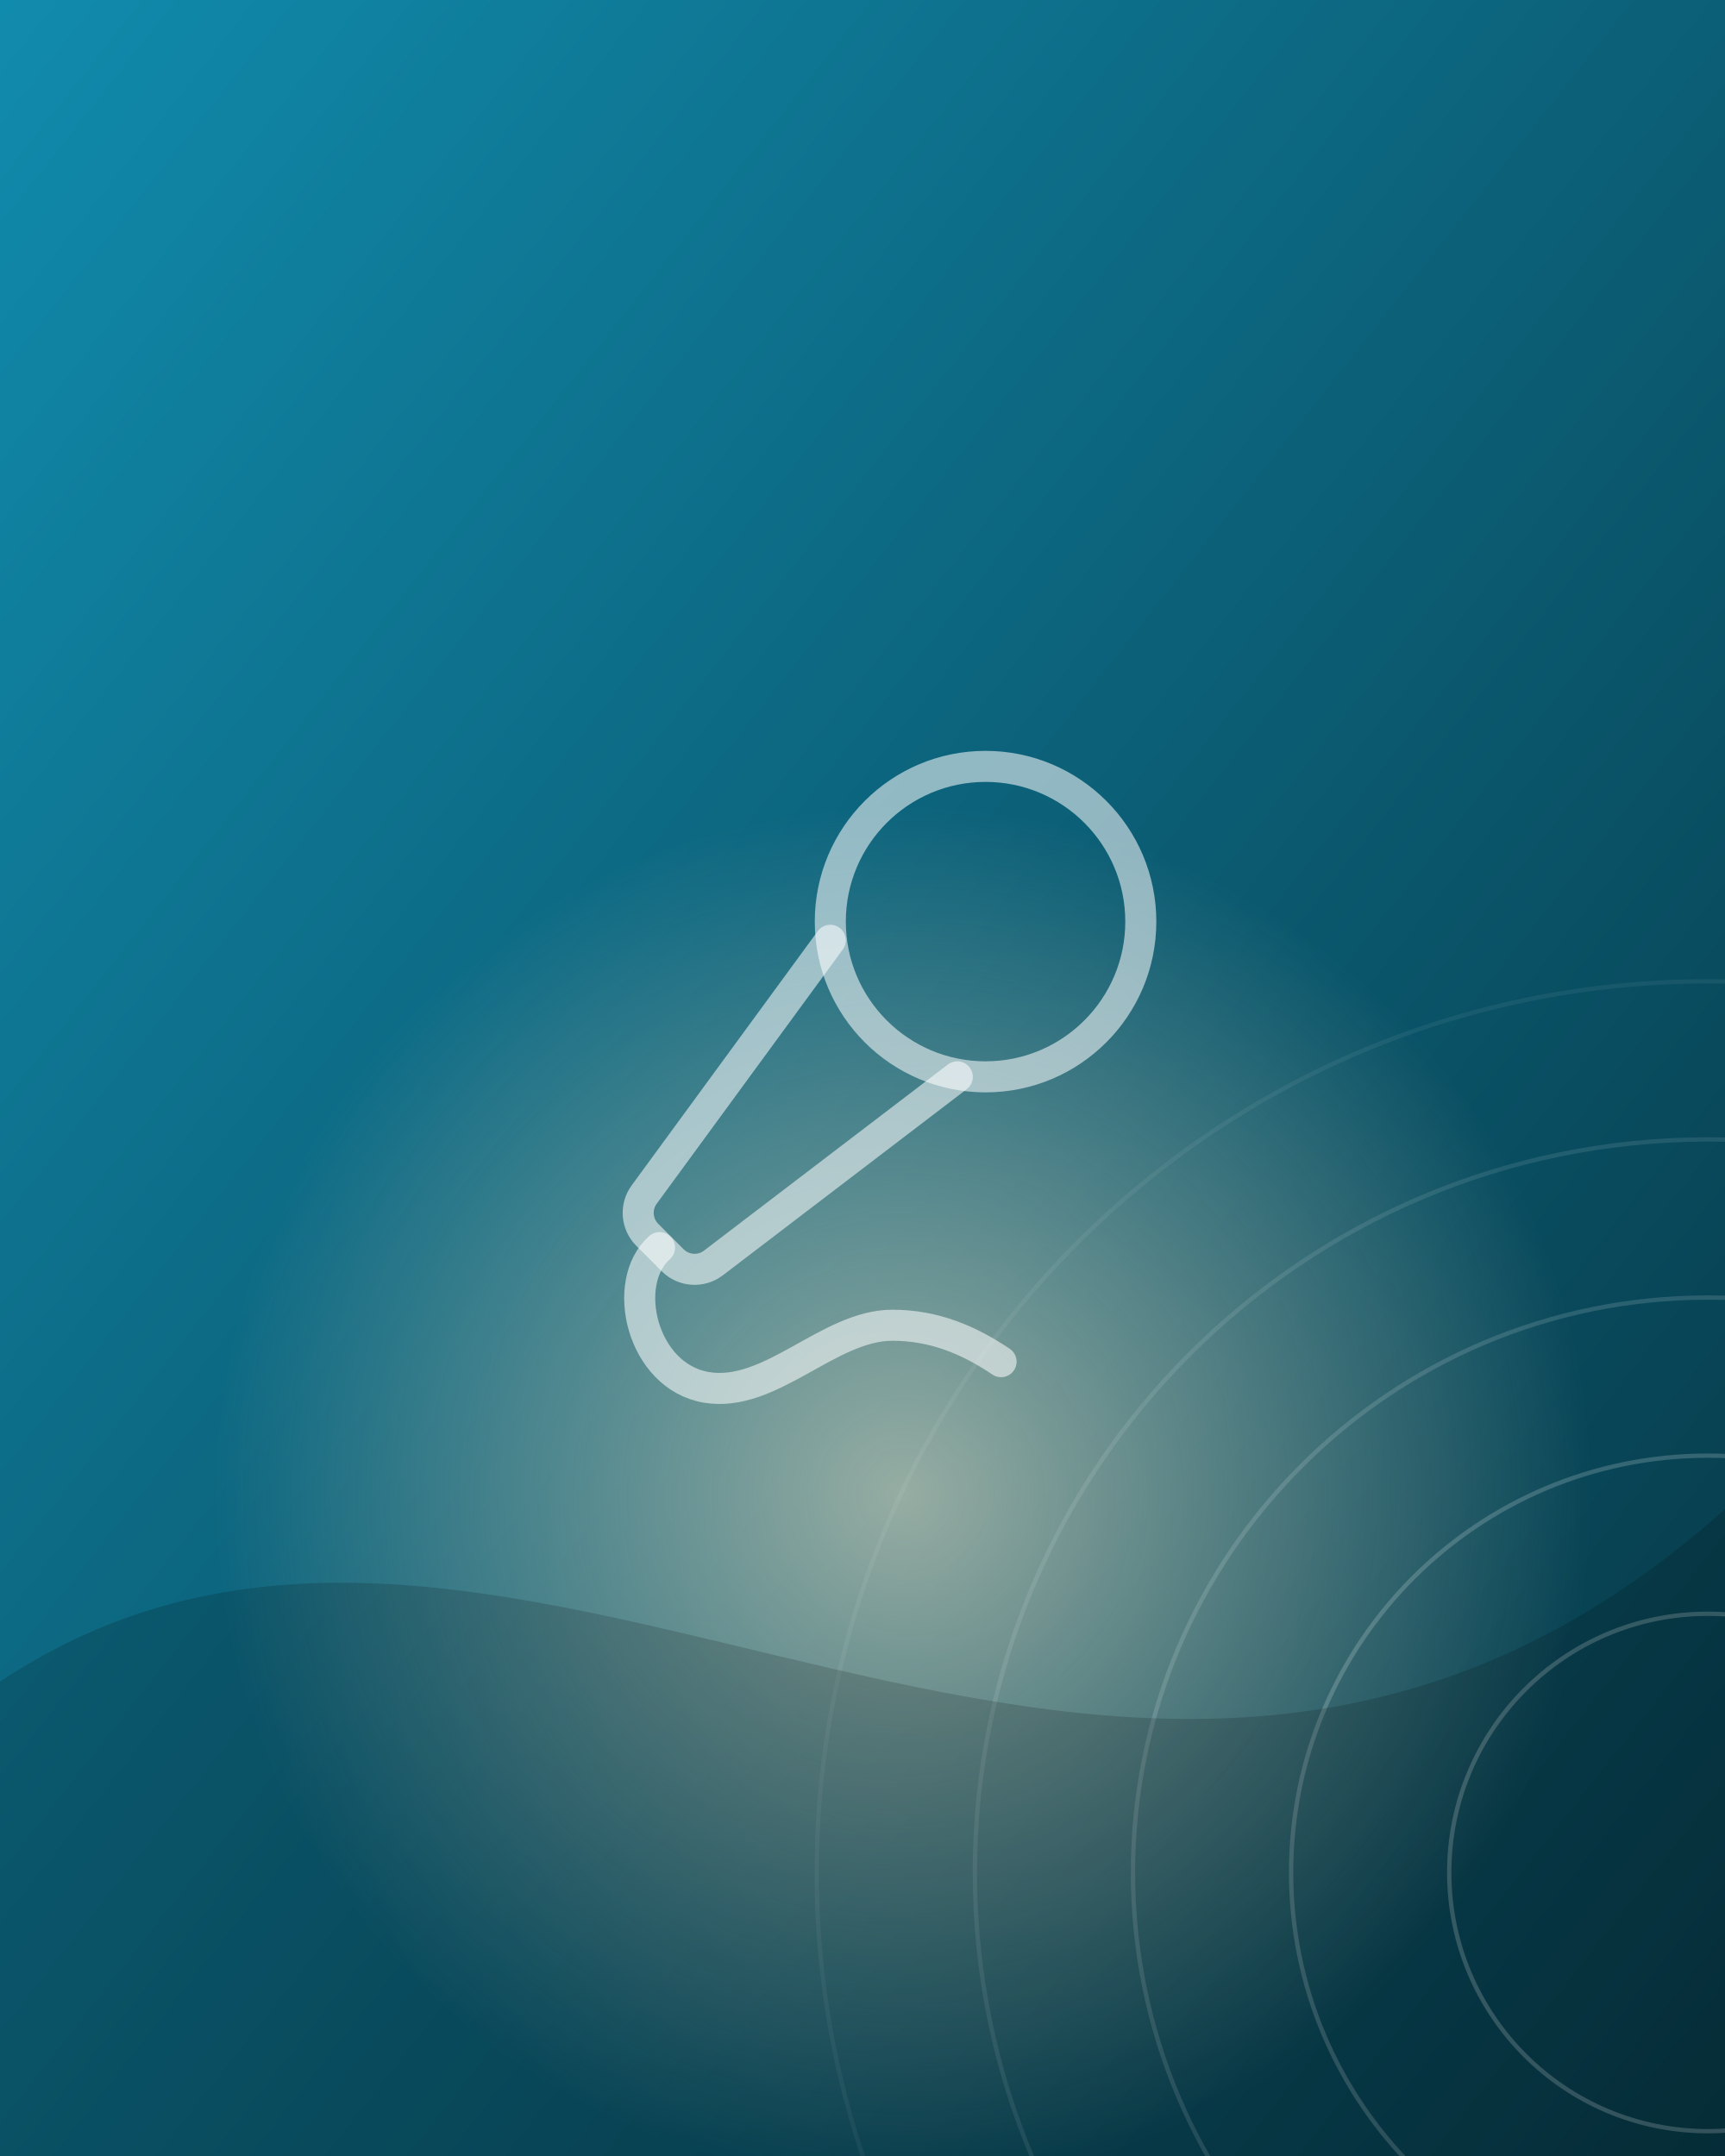
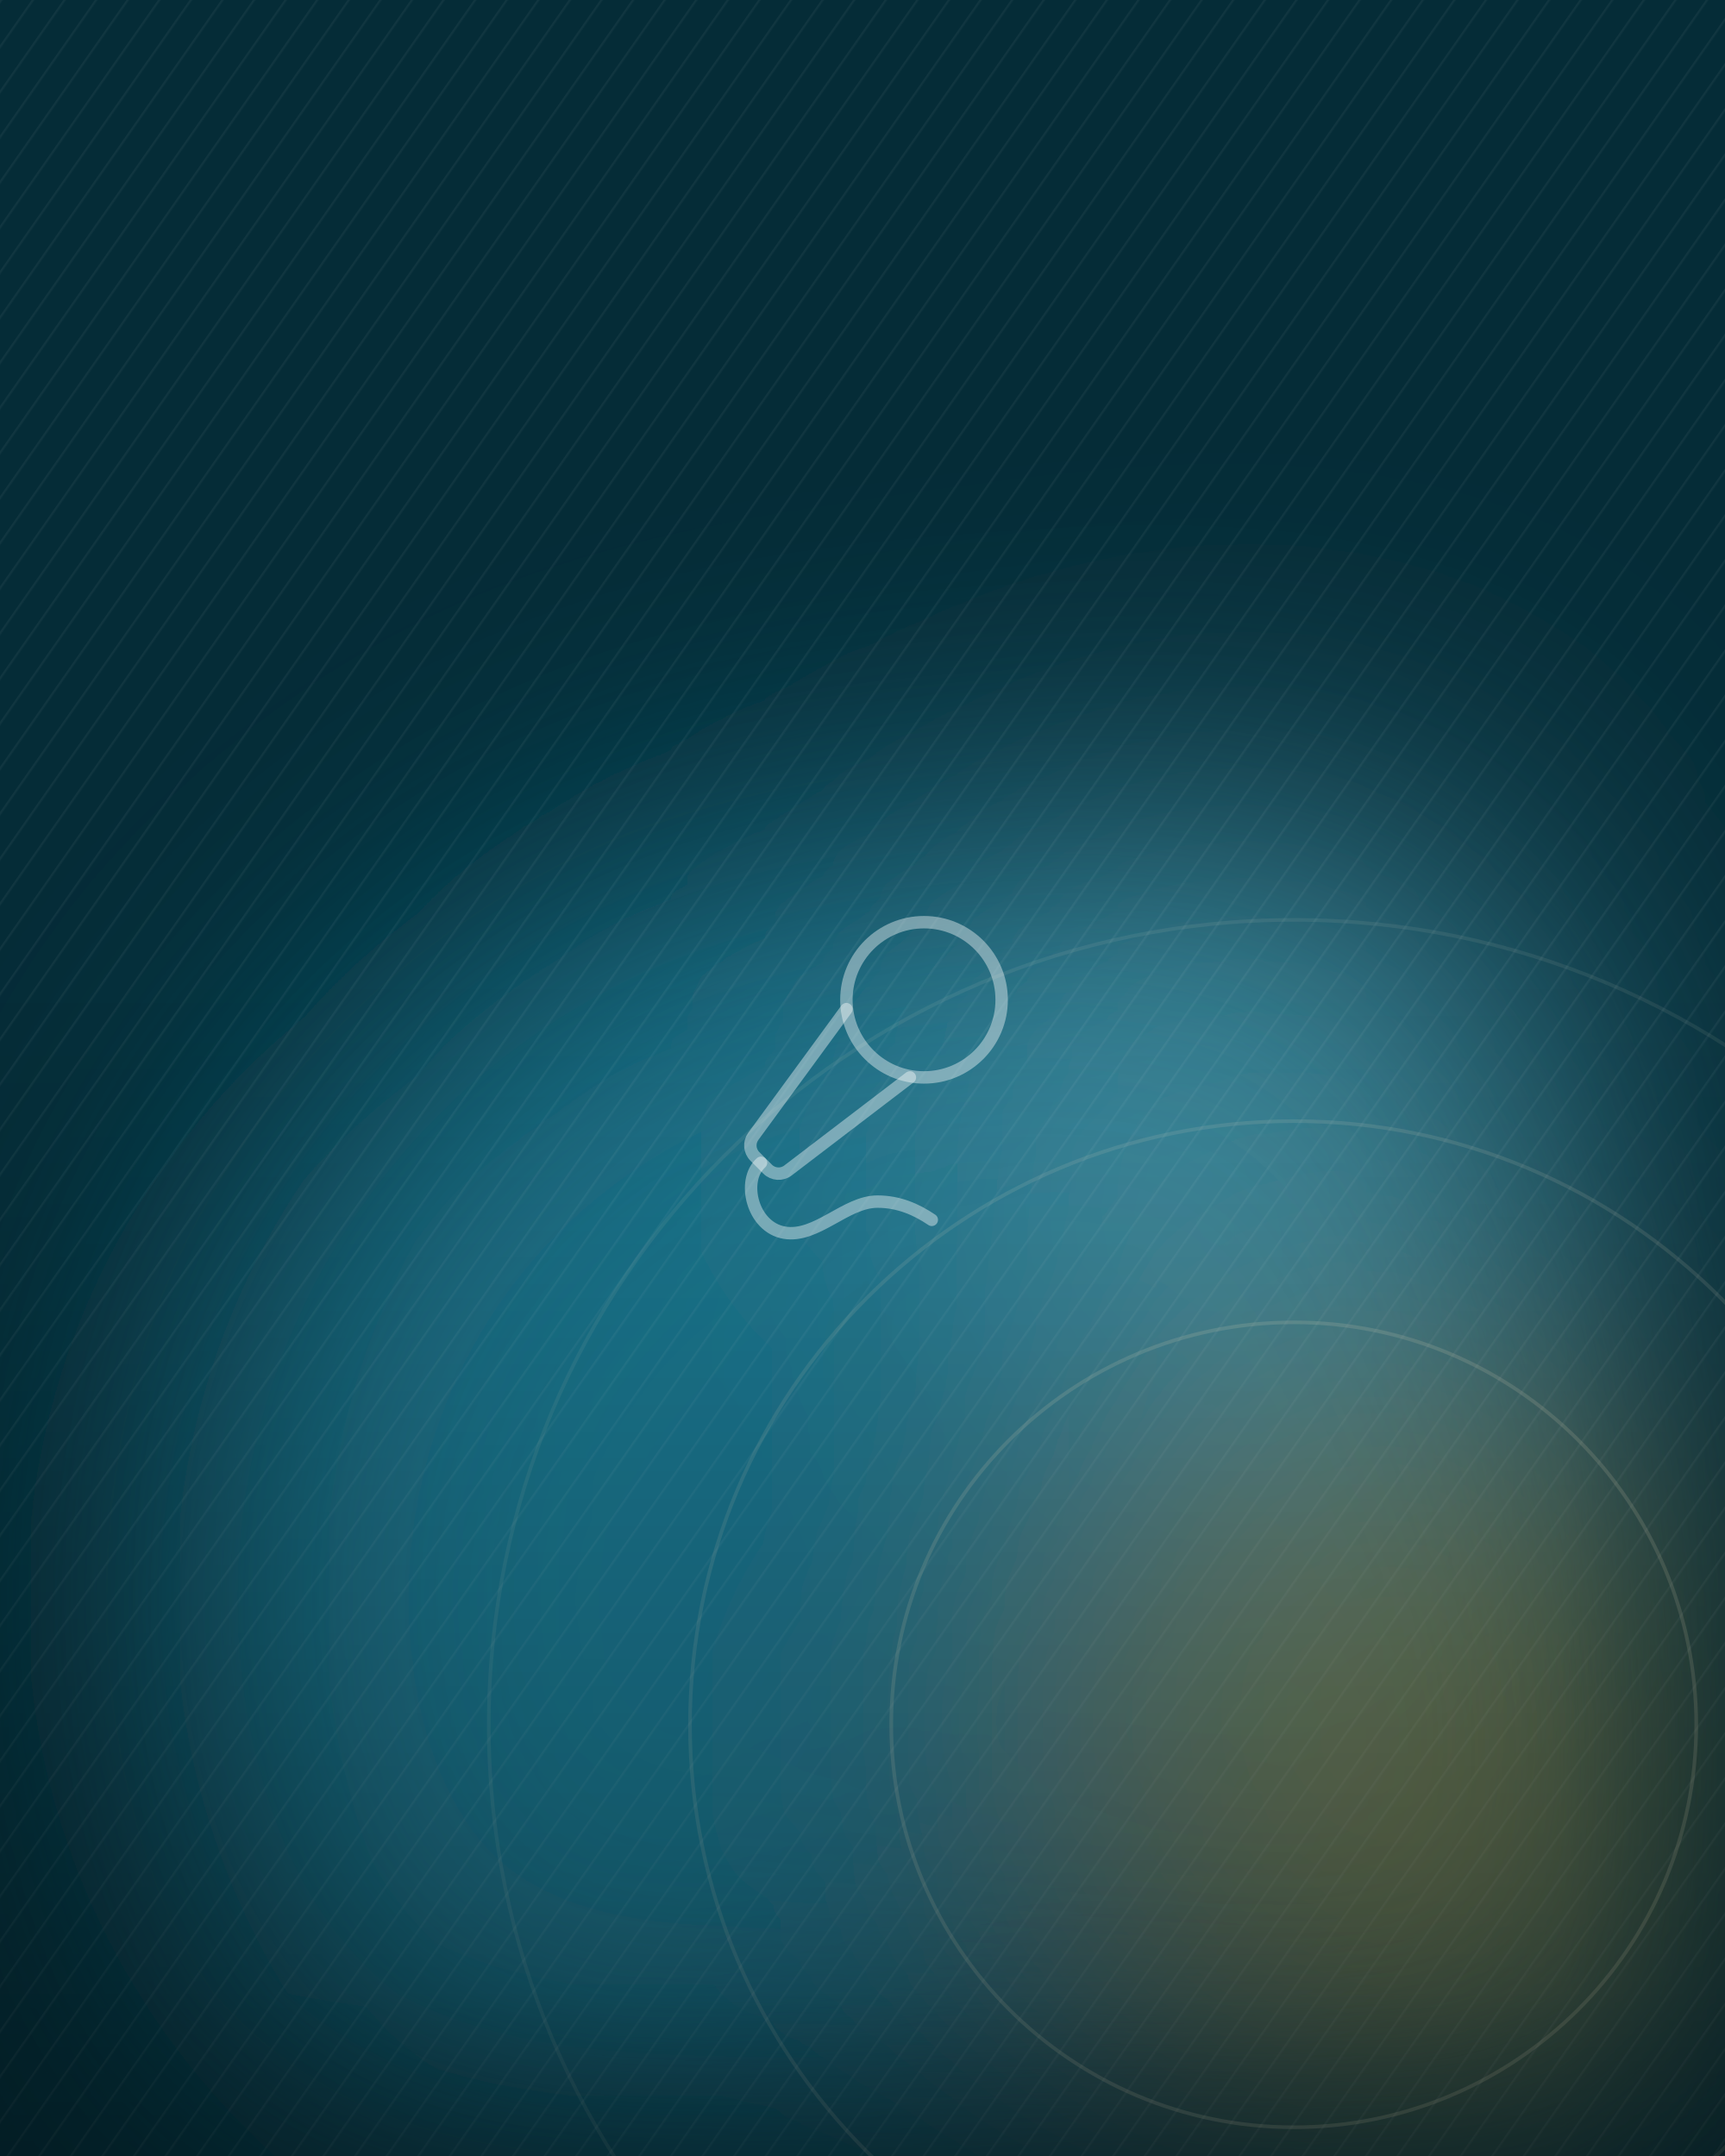
<svg xmlns="http://www.w3.org/2000/svg" viewBox="0 0 1200 1500" width="1200" height="1500">
  <defs>
-     <linearGradient id="a" x1="0" y1="0" x2="1" y2="1">
-       <stop offset="0" stop-color="#118bad" />
-       <stop offset="1" stop-color="#063441" />
+     <filter id="b" x="-50%" y="-50%" width="200%" height="200%">
+       <feGaussianBlur stdDeviation="120" />
+     </filter>
+     <pattern id="l" width="18" height="18" patternUnits="userSpaceOnUse" patternTransform="rotate(35)">
+       <line x1="0" y1="0" x2="0" y2="18" stroke="#fff" stroke-opacity=".045" stroke-width="3" />
+     </pattern>
+     <linearGradient id="v" x1="0" y1="0" x2="0" y2="1">
+       <stop offset=".45" stop-color="#000" stop-opacity="0" />
+       <stop offset="1" stop-color="#000" stop-opacity=".35" />
    </linearGradient>
-     <radialGradient id="b">
-       <stop offset="0" stop-color="#f4e7c8" stop-opacity=".6" />
-       <stop offset="1" stop-color="#f4e7c8" stop-opacity="0" />
-     </radialGradient>
  </defs>
-   <rect width="1200" height="1500" fill="url(#a)" />
-   <circle cx="628.325" cy="1040.022" r="480.645" fill="url(#b)" />
-   <circle cx="1188.155" cy="1302.739" r="180" fill="none" stroke="#fff" stroke-opacity="0.22" stroke-width="3" />
-   <circle cx="1188.155" cy="1302.739" r="290" fill="none" stroke="#fff" stroke-opacity="0.18" stroke-width="3" />
-   <circle cx="1188.155" cy="1302.739" r="400" fill="none" stroke="#fff" stroke-opacity="0.14" stroke-width="3" />
-   <circle cx="1188.155" cy="1302.739" r="510" fill="none" stroke="#fff" stroke-opacity="0.1" stroke-width="3" />
-   <circle cx="1188.155" cy="1302.739" r="620" fill="none" stroke="#fff" stroke-opacity="0.06" stroke-width="3" />
-   <path d="M0 1170 C 360 930, 780 1425, 1200 1050 L 1200 1500 L 0 1500 Z" fill="#000" fill-opacity=".16" />
-   <g transform="translate(340 490) scale(21.6)" fill="none" stroke="#fff" stroke-opacity=".55" stroke-linecap="round" stroke-linejoin="round" stroke-width="1">
+   <rect width="1200" height="1500" fill="#052c37" />
+   <g filter="url(#b)">
+     <circle cx="642.487" cy="1112.528" r="520" fill="#1a7b96" opacity="0.95" />
+     <circle cx="1083.872" cy="1485.193" r="420" fill="#0a5165" opacity="0.9" />
+     <circle cx="989.044" cy="1220.955" r="260" fill="#c99a3b" opacity="0.5" />
+     <circle cx="871.167" cy="776.481" r="220" fill="#569eb1" opacity="0.6" />
+   </g>
+   <rect width="1200" height="1500" fill="url(#l)" />
+   <circle cx="900" cy="1200" r="280" fill="none" stroke="#f4e7c8" stroke-opacity="0.16" stroke-width="2.5" />
+   <circle cx="900" cy="1200" r="420" fill="none" stroke="#f4e7c8" stroke-opacity="0.12" stroke-width="2.5" />
+   <circle cx="900" cy="1200" r="560" fill="none" stroke="#f4e7c8" stroke-opacity="0.08" stroke-width="2.5" />
+   <rect width="1200" height="1500" fill="url(#v)" />
+   <g transform="translate(470 620) scale(10.8)" fill="none" stroke="#fff" stroke-opacity=".4" stroke-linecap="round" stroke-linejoin="round" stroke-width="0.8">
    <path d="m11 7.601-5.994 8.19a1 1 0 0 0 .1 1.298l.817.818a1 1 0 0 0 1.314.087L15.09 12" />
    <path d="M16.5 21.174C15.5 20.5 14.372 20 13 20c-2.058 0-3.928 2.356-6 2-2.072-.356-2.775-3.369-1.5-4.5" />
    <circle cx="16" cy="7" r="5" />
  </g>
</svg>
